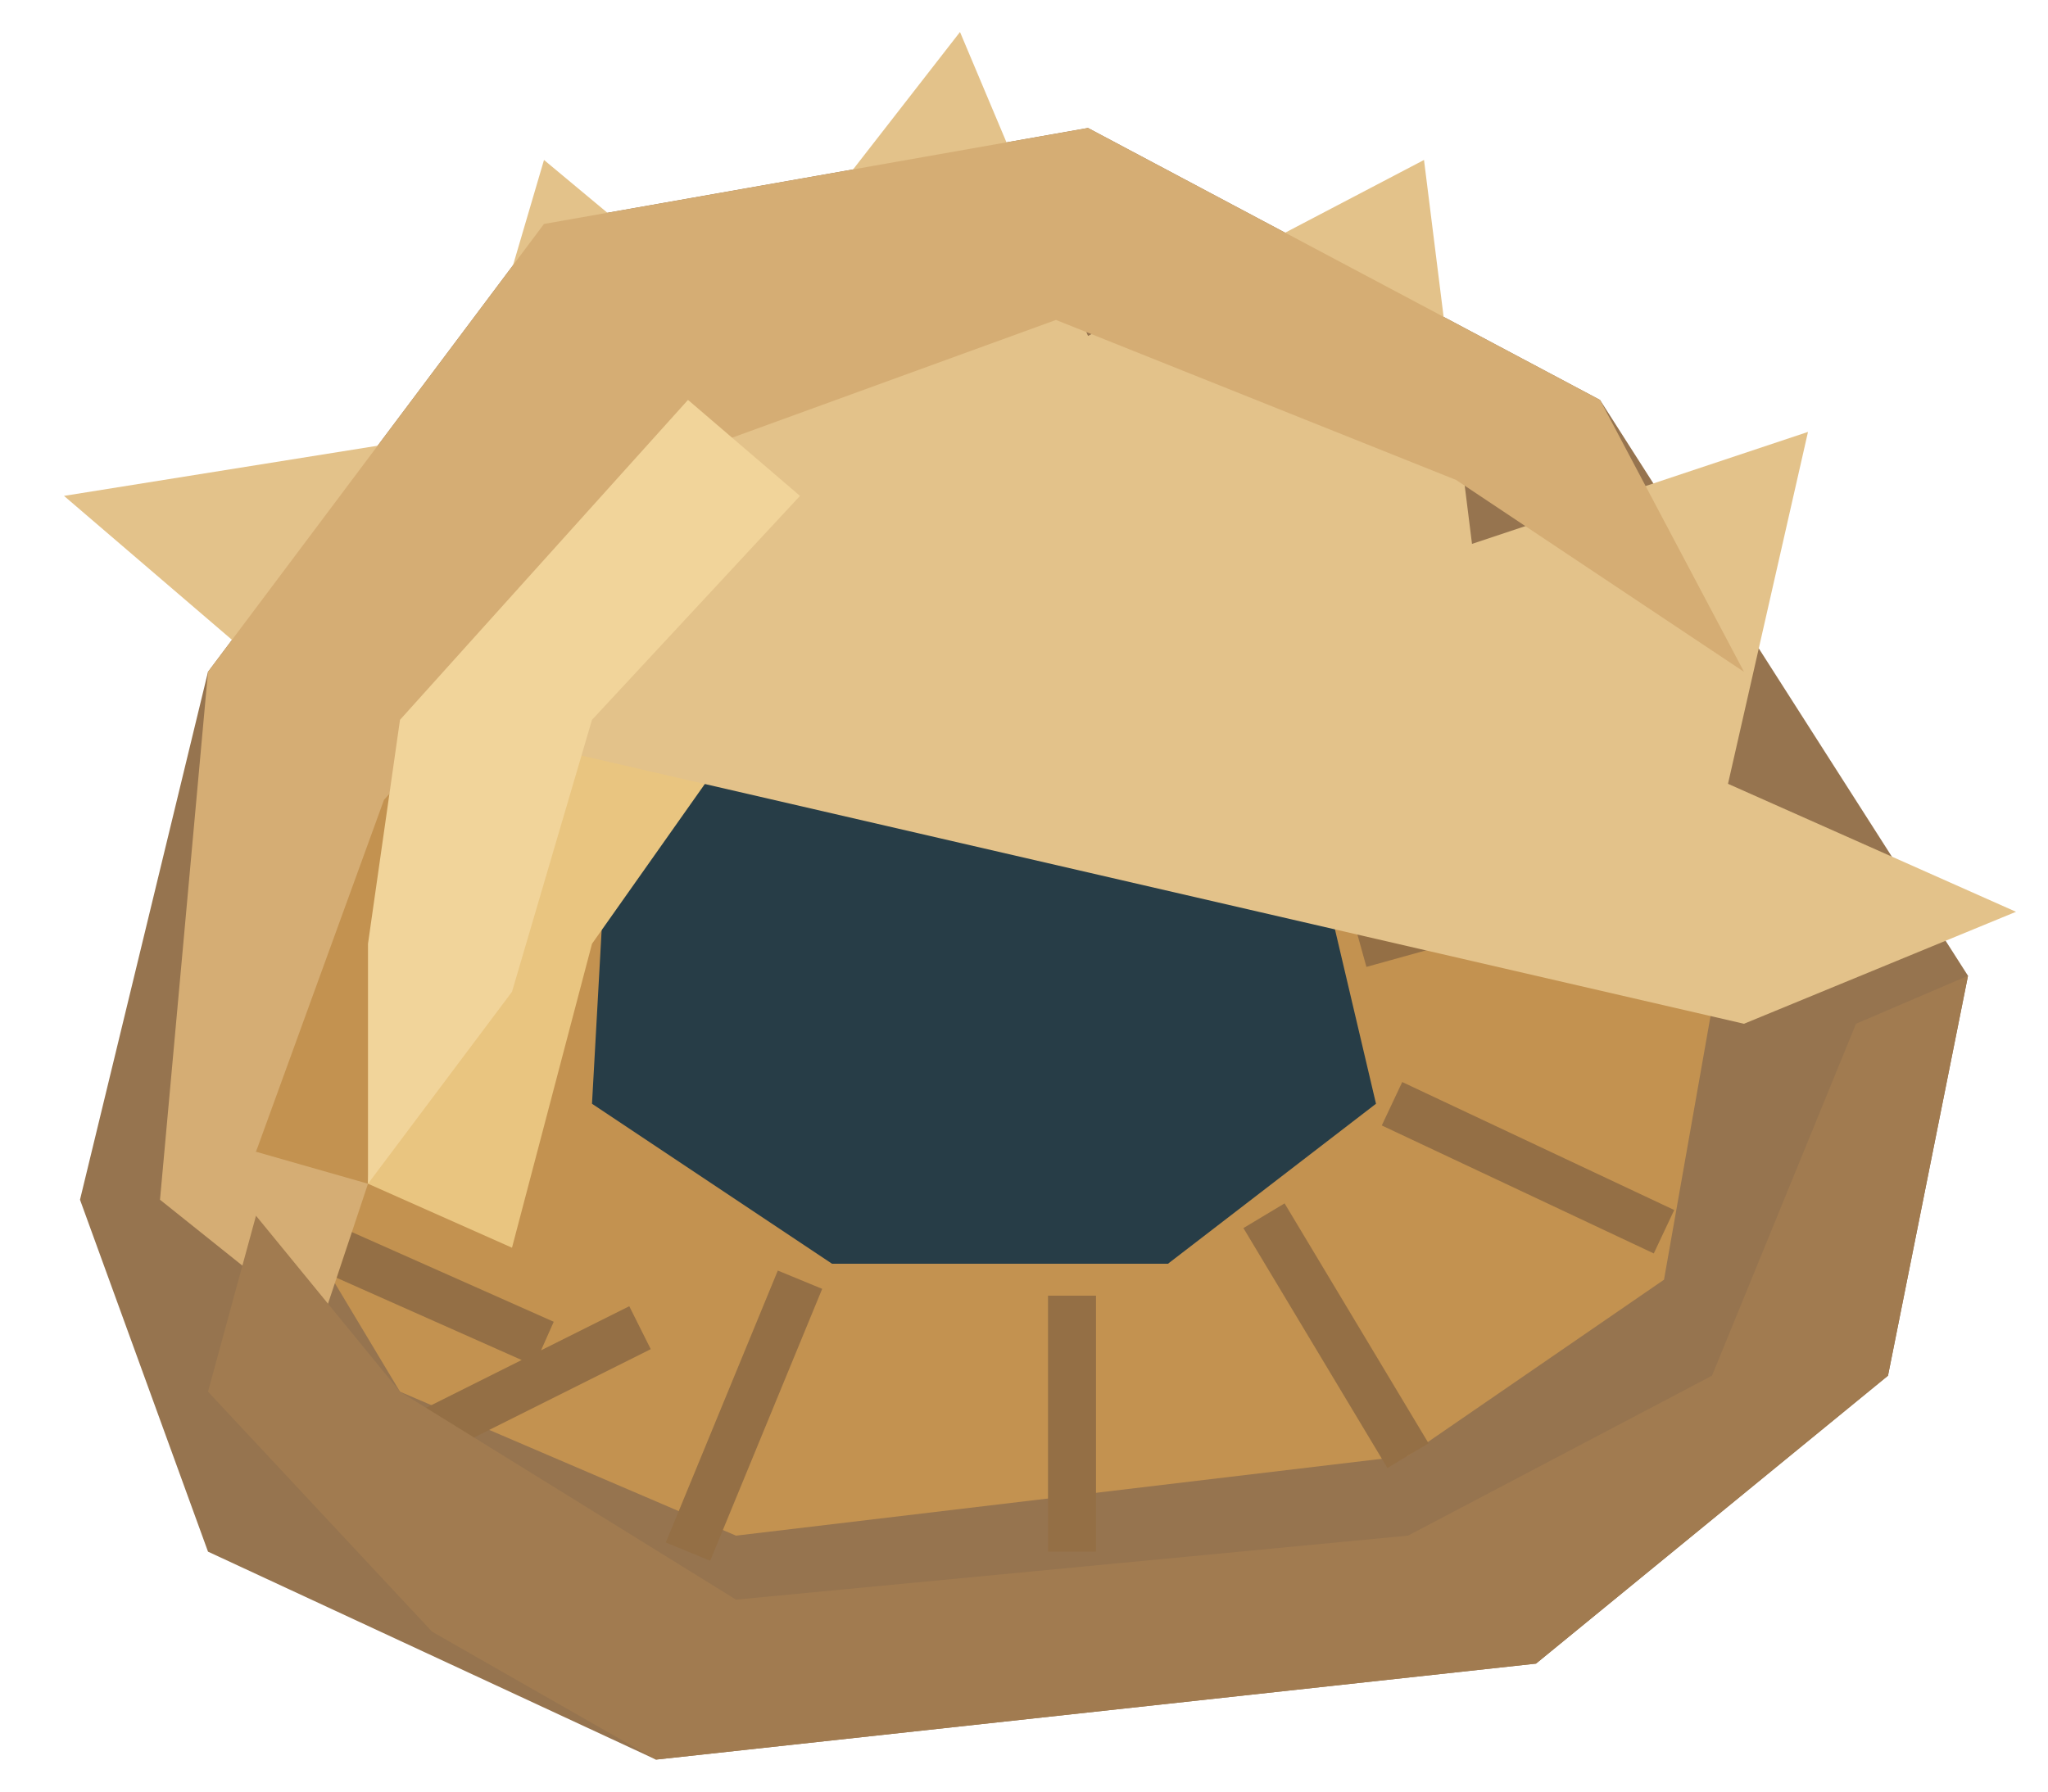
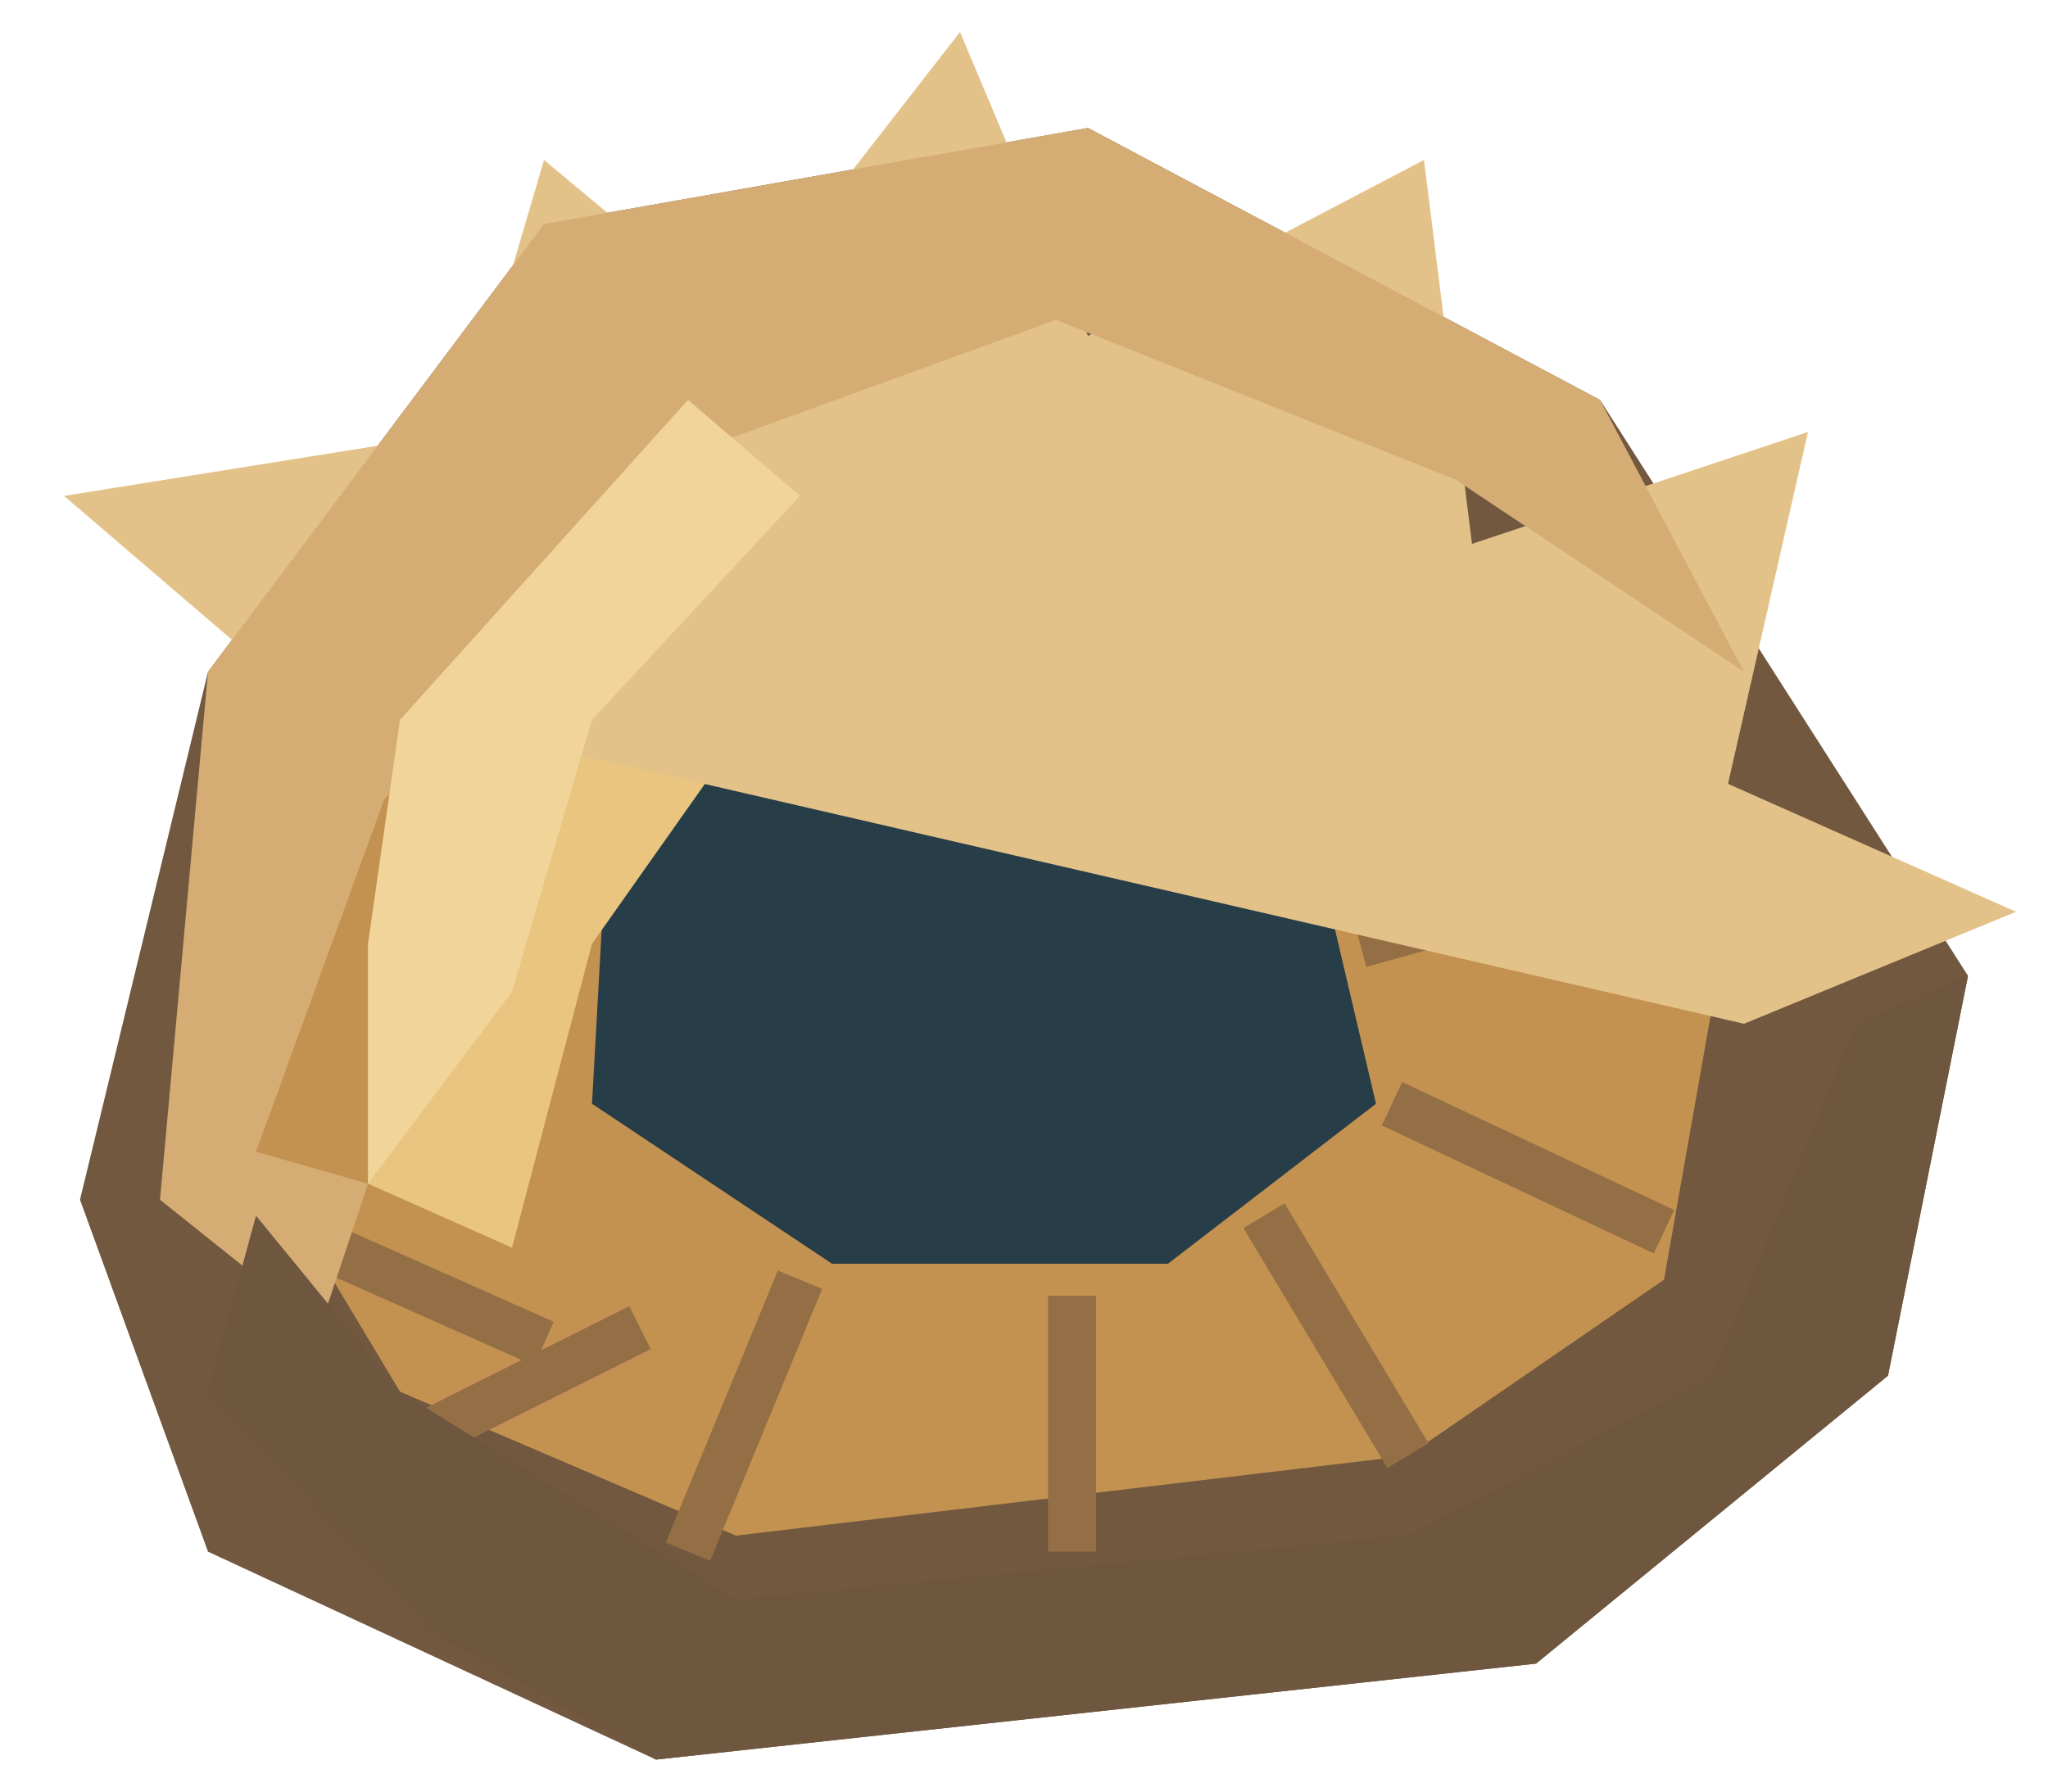
<svg xmlns="http://www.w3.org/2000/svg" width="128" height="112" viewBox="0 0 128 112">
-   <path d="M5 75L13 42L34 14L68 8L100 25L123 61L118 86L96 104L41 110L13 97Z" fill="#96744f" />
+   <path d="M5 75L13 42L34 14L68 8L100 25L123 61L118 86L96 104L41 110L13 97Z" fill="#71583f" />
  <path d="M16 72L23 45L43 25L67 21L90 34L107 63L104 80L88 91L46 96L25 87Z" fill="#c39250" />
  <path d="M37 69L38 51L51 40L68 40L82 52L86 69L73 79L52 79Z" fill="#273d47" />
  <path d="M25 45L43 25L67 21L90 34L97 47L69 37L49 42L37 59L32 78L23 74Z" fill="#e9c580" />
  <path d="M16 76L34 84M24 91L40 83M43 97L50 80M67 97L67 81M88 91L79 76M104 77L87 69M103 54L85 59" fill="none" stroke="#946f45" stroke-width="3" />
  <path d="M18 43L4 31L29 27L34 10L46 20L60 2L68 21L89 10L92 34L113 27L108 49L126 57L109 64" fill="#e3c28a" />
  <path d="M13 42L34 14L68 8L100 25L109 42L91 30L66 20L44 28L24 50L16 72L23 74L20 83L10 75Z" fill="#d5ad74" />
-   <path d="M41 110L96 104L118 86L123 61L116 64L107 86L88 96L46 100L25 87L16 76L13 87L27 102Z" fill="#a17b50" />
+   <path d="M41 110L96 104L118 86L123 61L116 64L107 86L88 96L46 100L25 87L16 76L13 87L27 102Z" fill="#6e563f" />
  <path d="M25 45L43 25L50 31L37 45L32 62L23 74L23 59Z" fill="#f1d49a" />
</svg>
